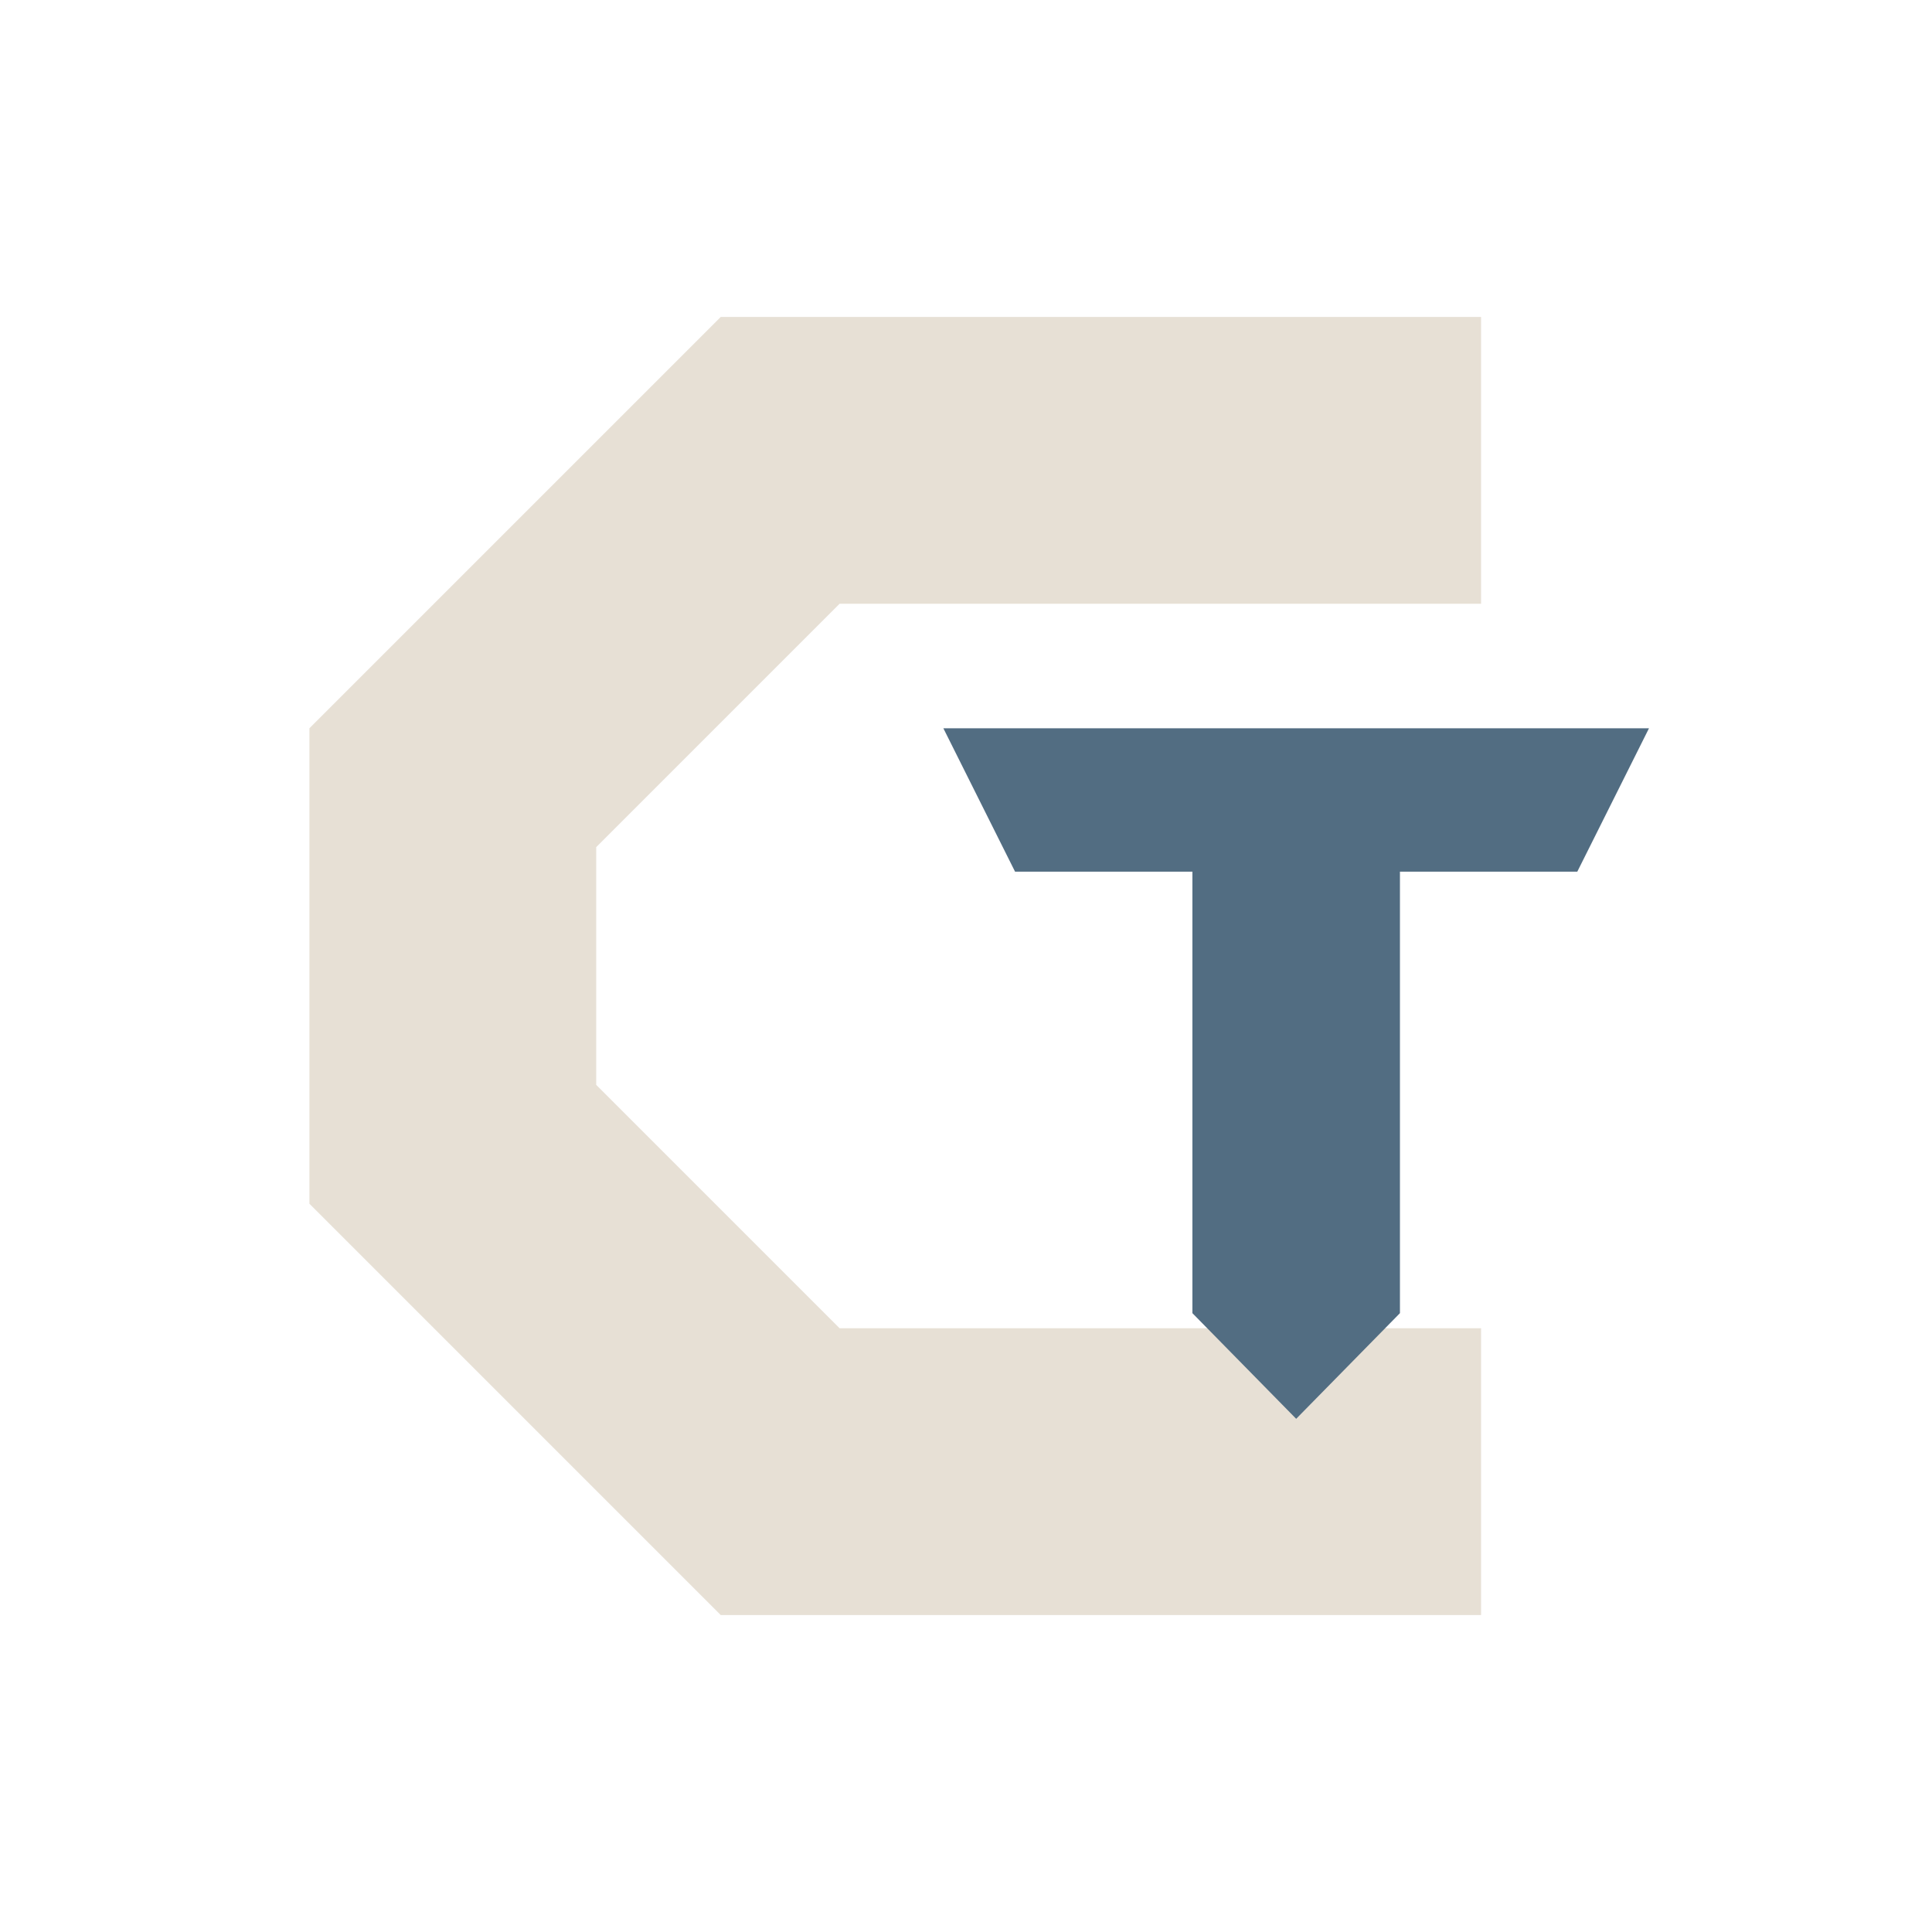
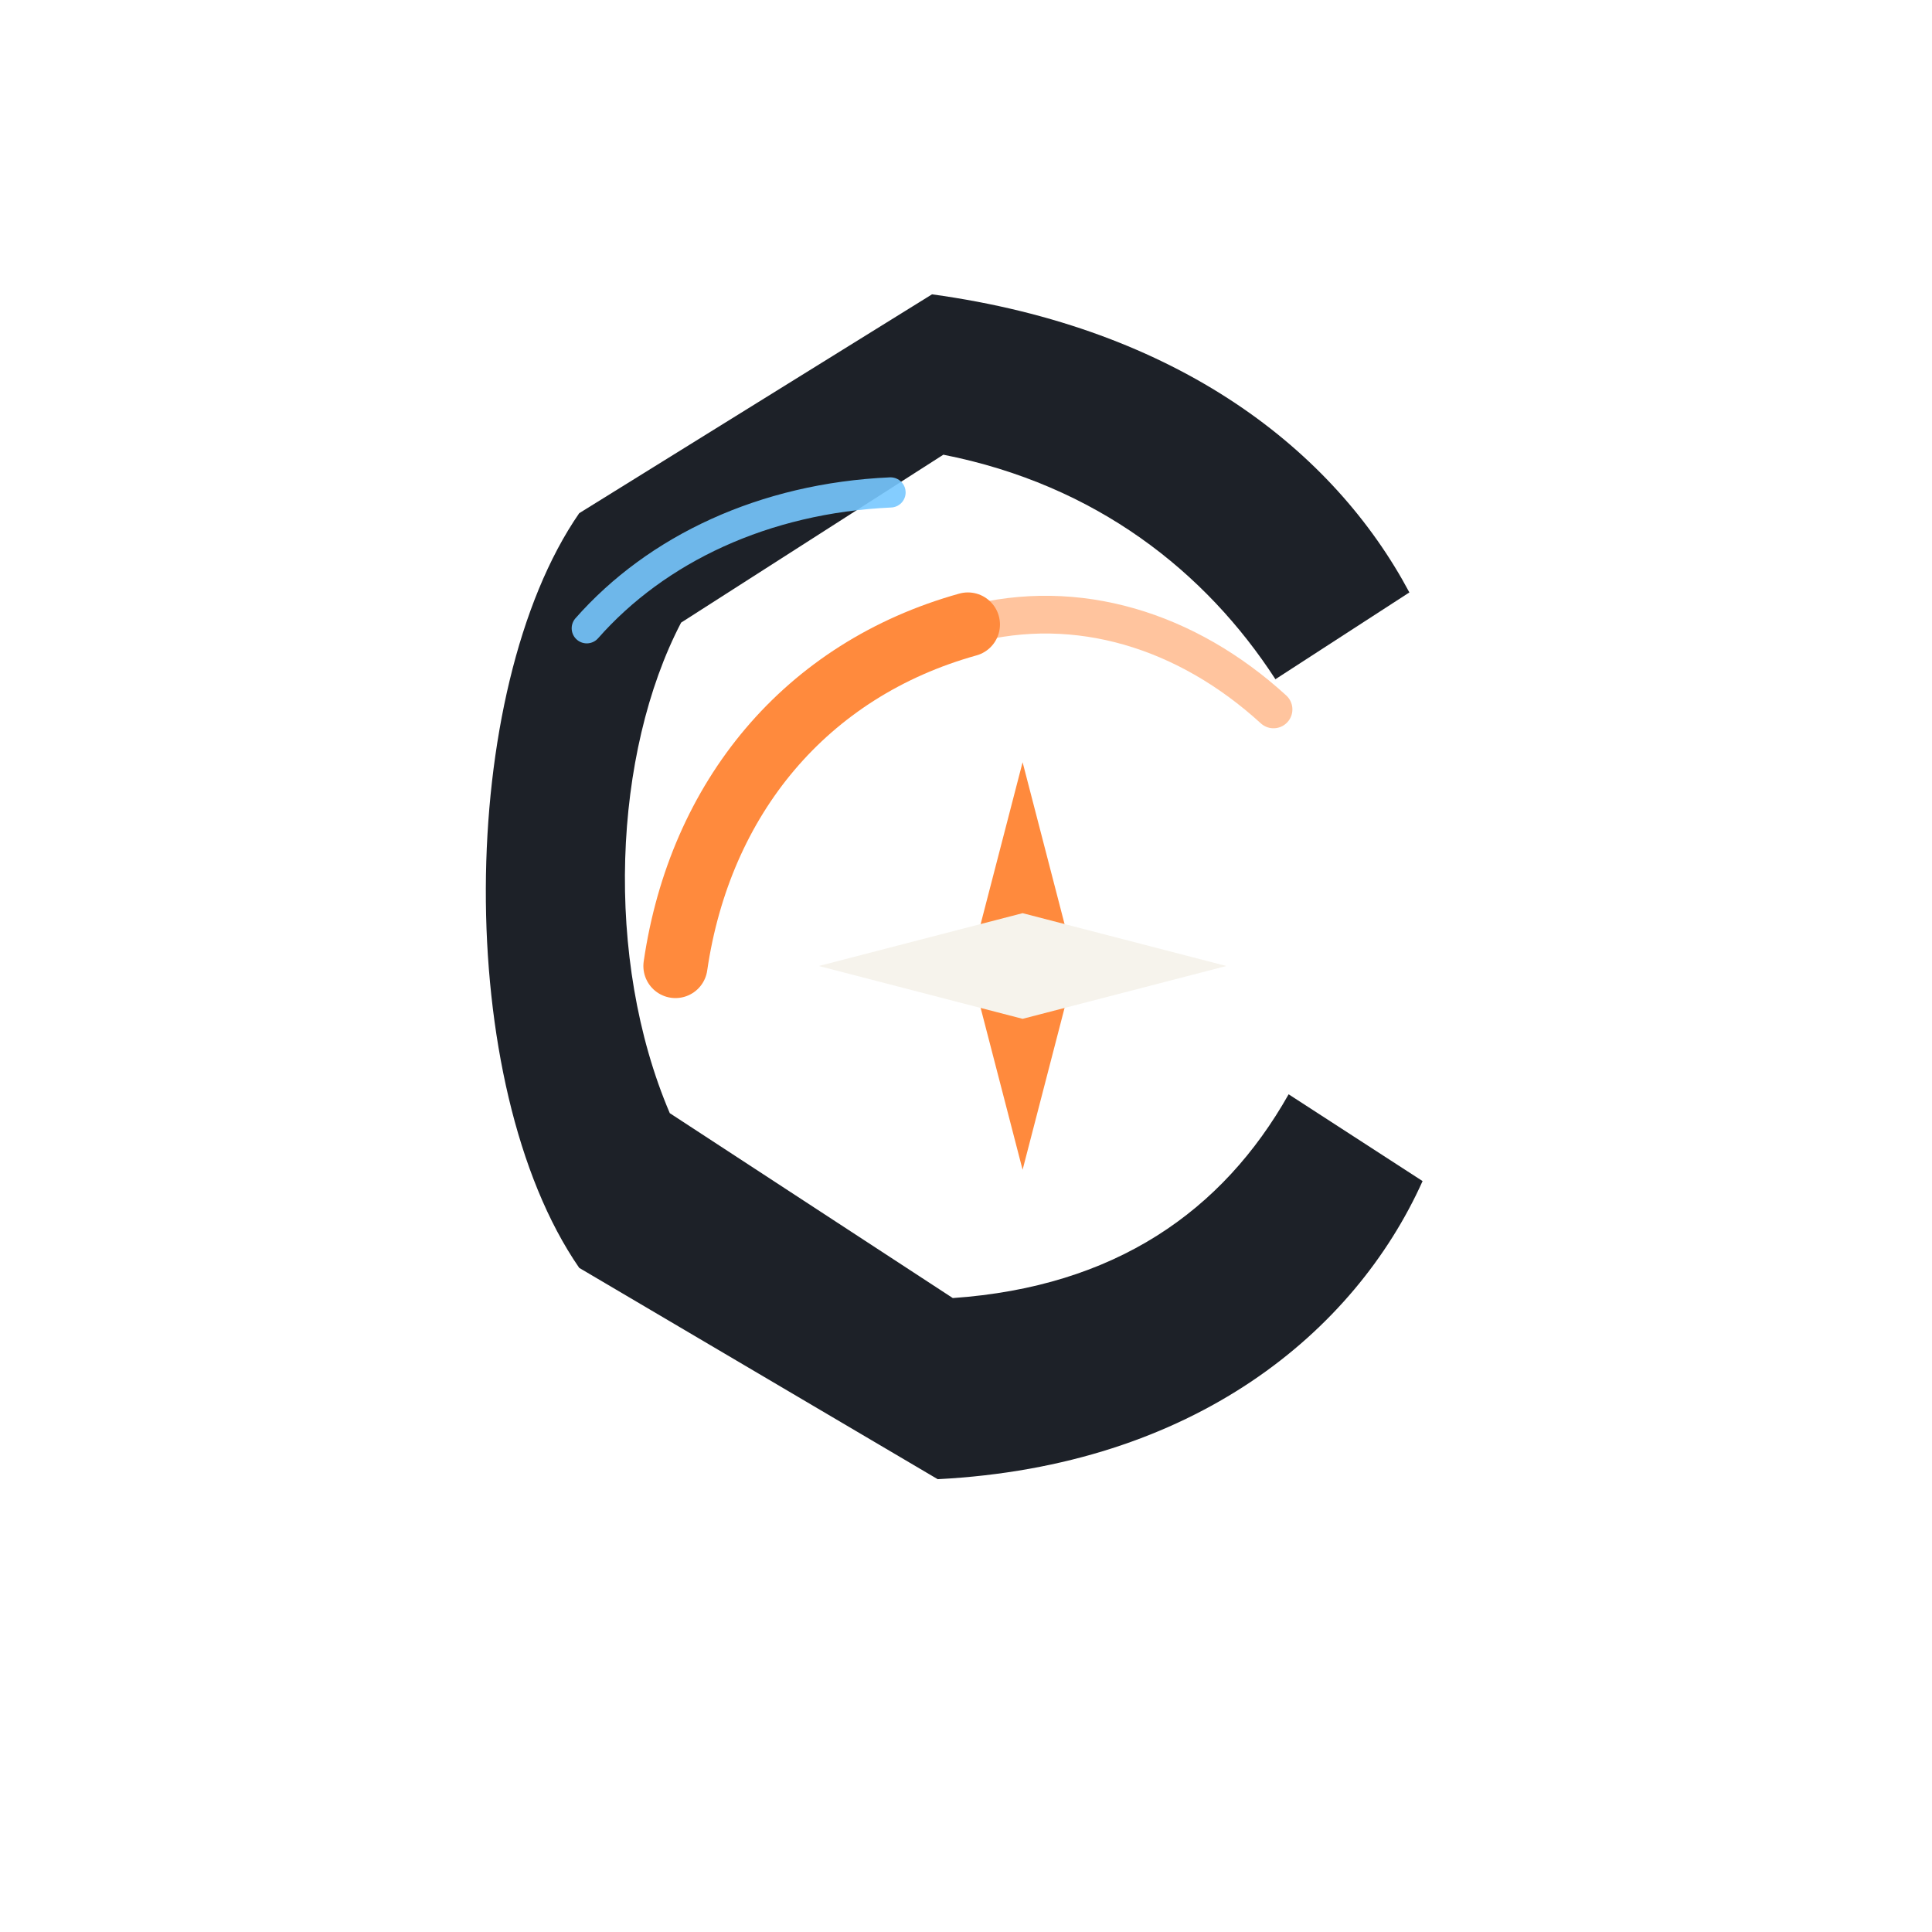
<svg xmlns="http://www.w3.org/2000/svg" viewBox="0 0 1024 1024" role="img" aria-labelledby="title desc">
-   <path d="M785 168H382L164 386V638L382 856H785V704H445L316 575V449L445 320H785V168Z" fill="#E7E0D5" />
-   <path d="M500 386H874L836 462H538L500 386Z" fill="#526D82" />
-   <path d="M632 444H742V696L687 752L632 696V444Z" fill="#526D82" />
+   <path d="M307 272 L494 156 C625 174 707 239 747 314 L676 360 C639 303 581 257 500 241 L361 330 C325 399 320 508 355 590 L505 688 C591 682 648 642 683 580 L754 626 C718 706 633 777 497 784 L307 672 C240 575 242 366 307 272 Z" fill="#1D2128" />
+   <path d="M311 333 C348 291 405 264 472 261" fill="none" stroke="#77C8FF" stroke-width="16" stroke-linecap="round" opacity="0.9" />
+   <path d="M358 512 C371 423 427 355 513 331" fill="none" stroke="#FF8A3D" stroke-width="34" stroke-linecap="round" />
+   <path d="M514 331 C571 316 629 334 675 376" fill="none" stroke="#FF8A3D" stroke-width="20" stroke-linecap="round" opacity="0.5" />
+   <path d="M542 404 L570 512 L542 620 L514 512 Z" fill="#FF8A3D" />
+   <path d="M434 512 L542 484 L650 512 L542 540 Z" fill="#F6F3EC" />
</svg>
